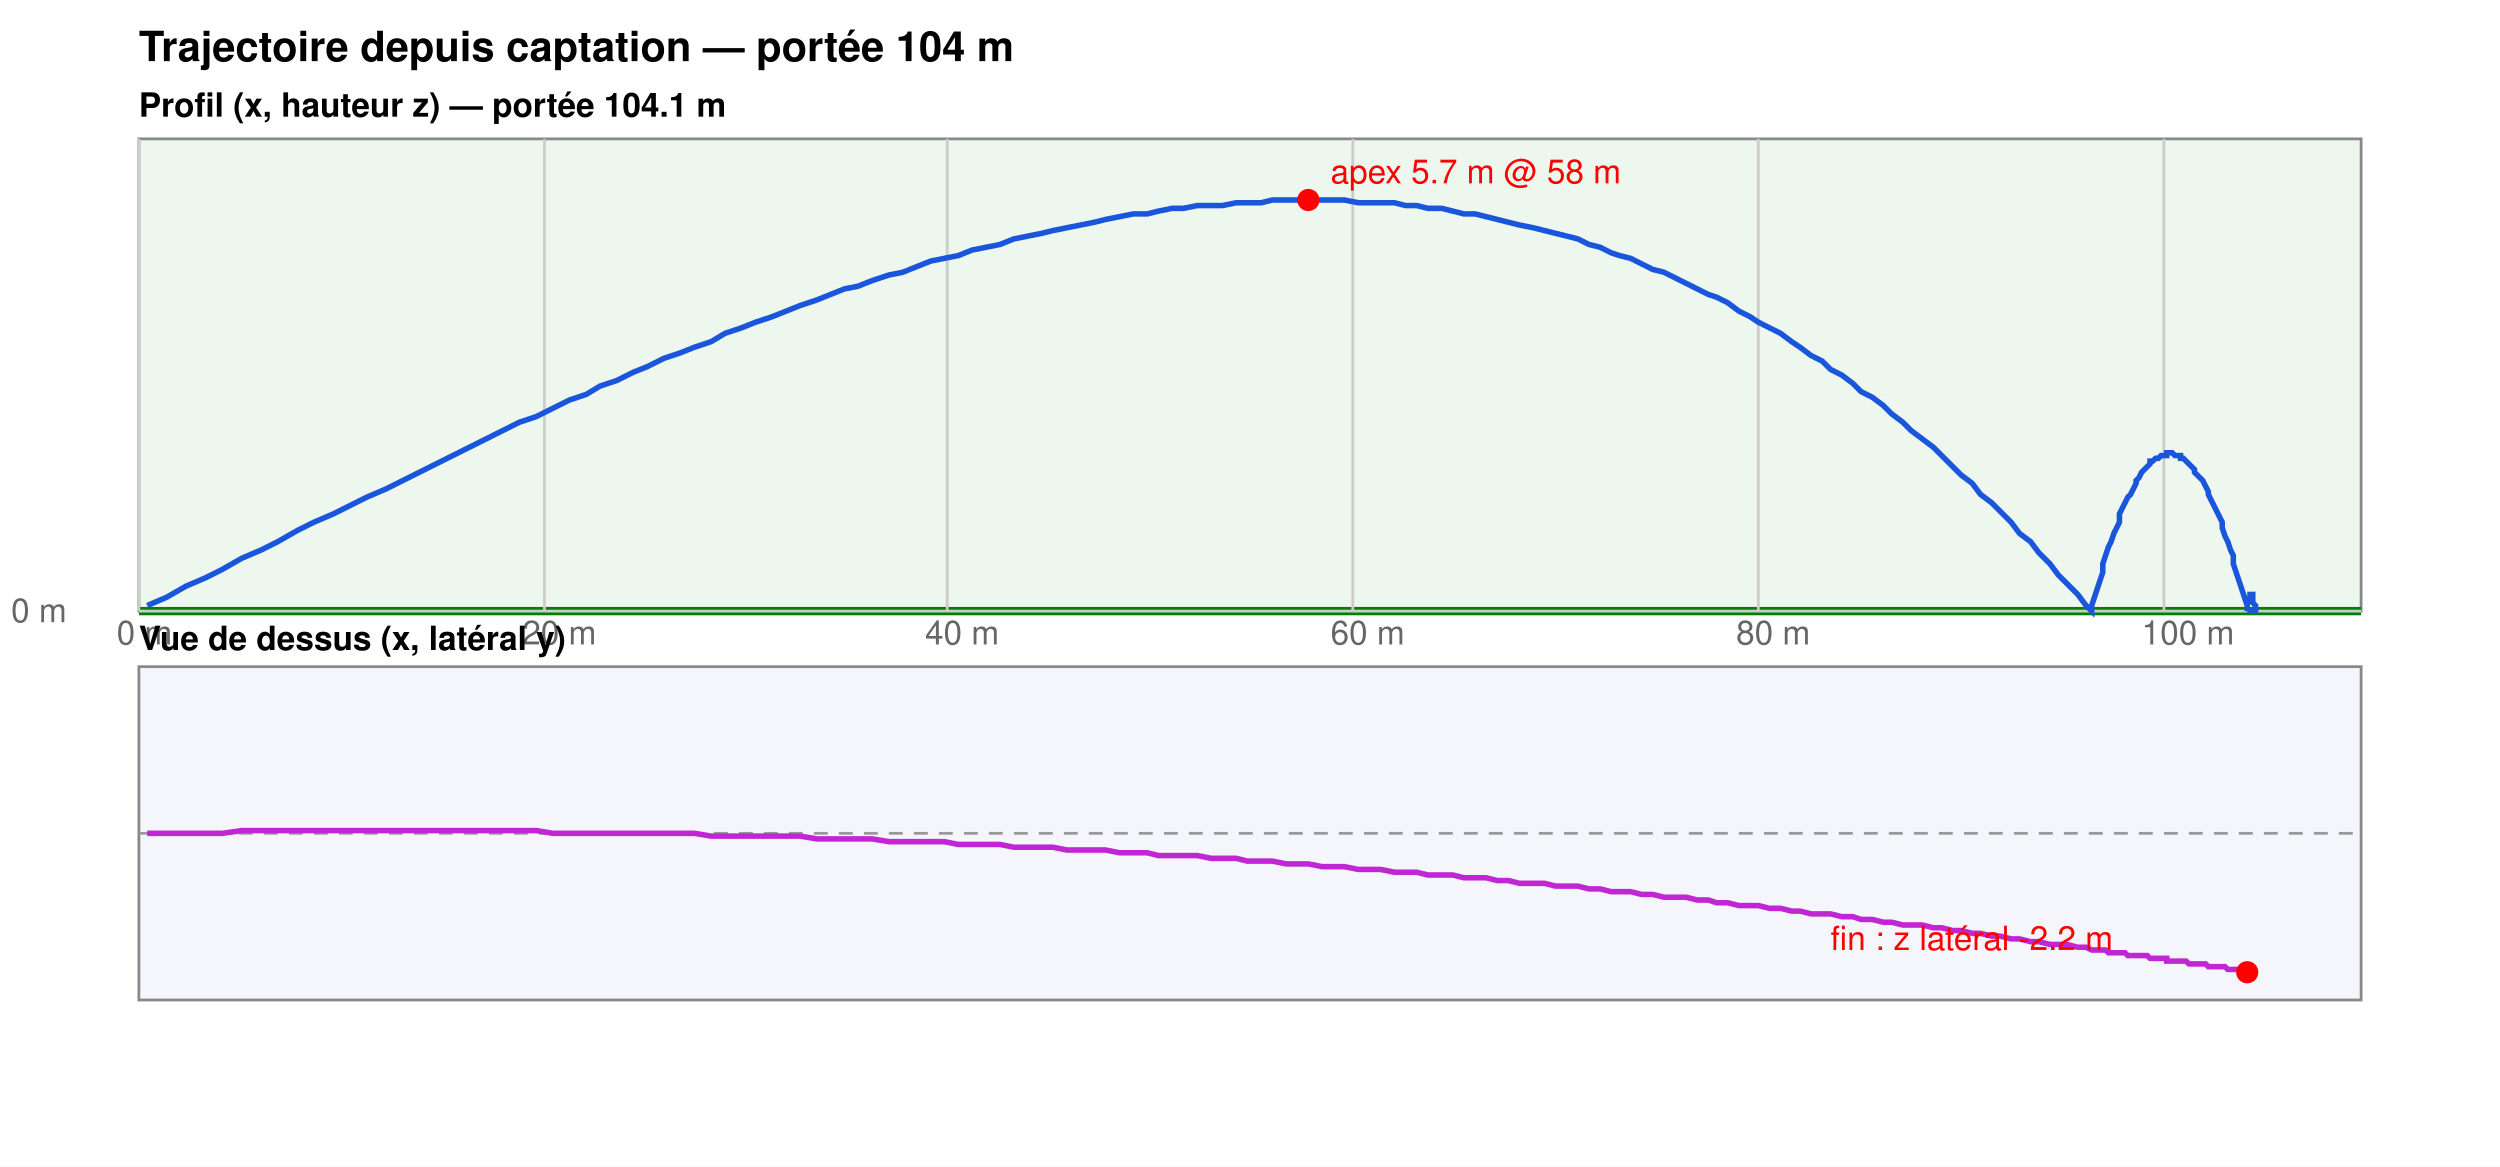
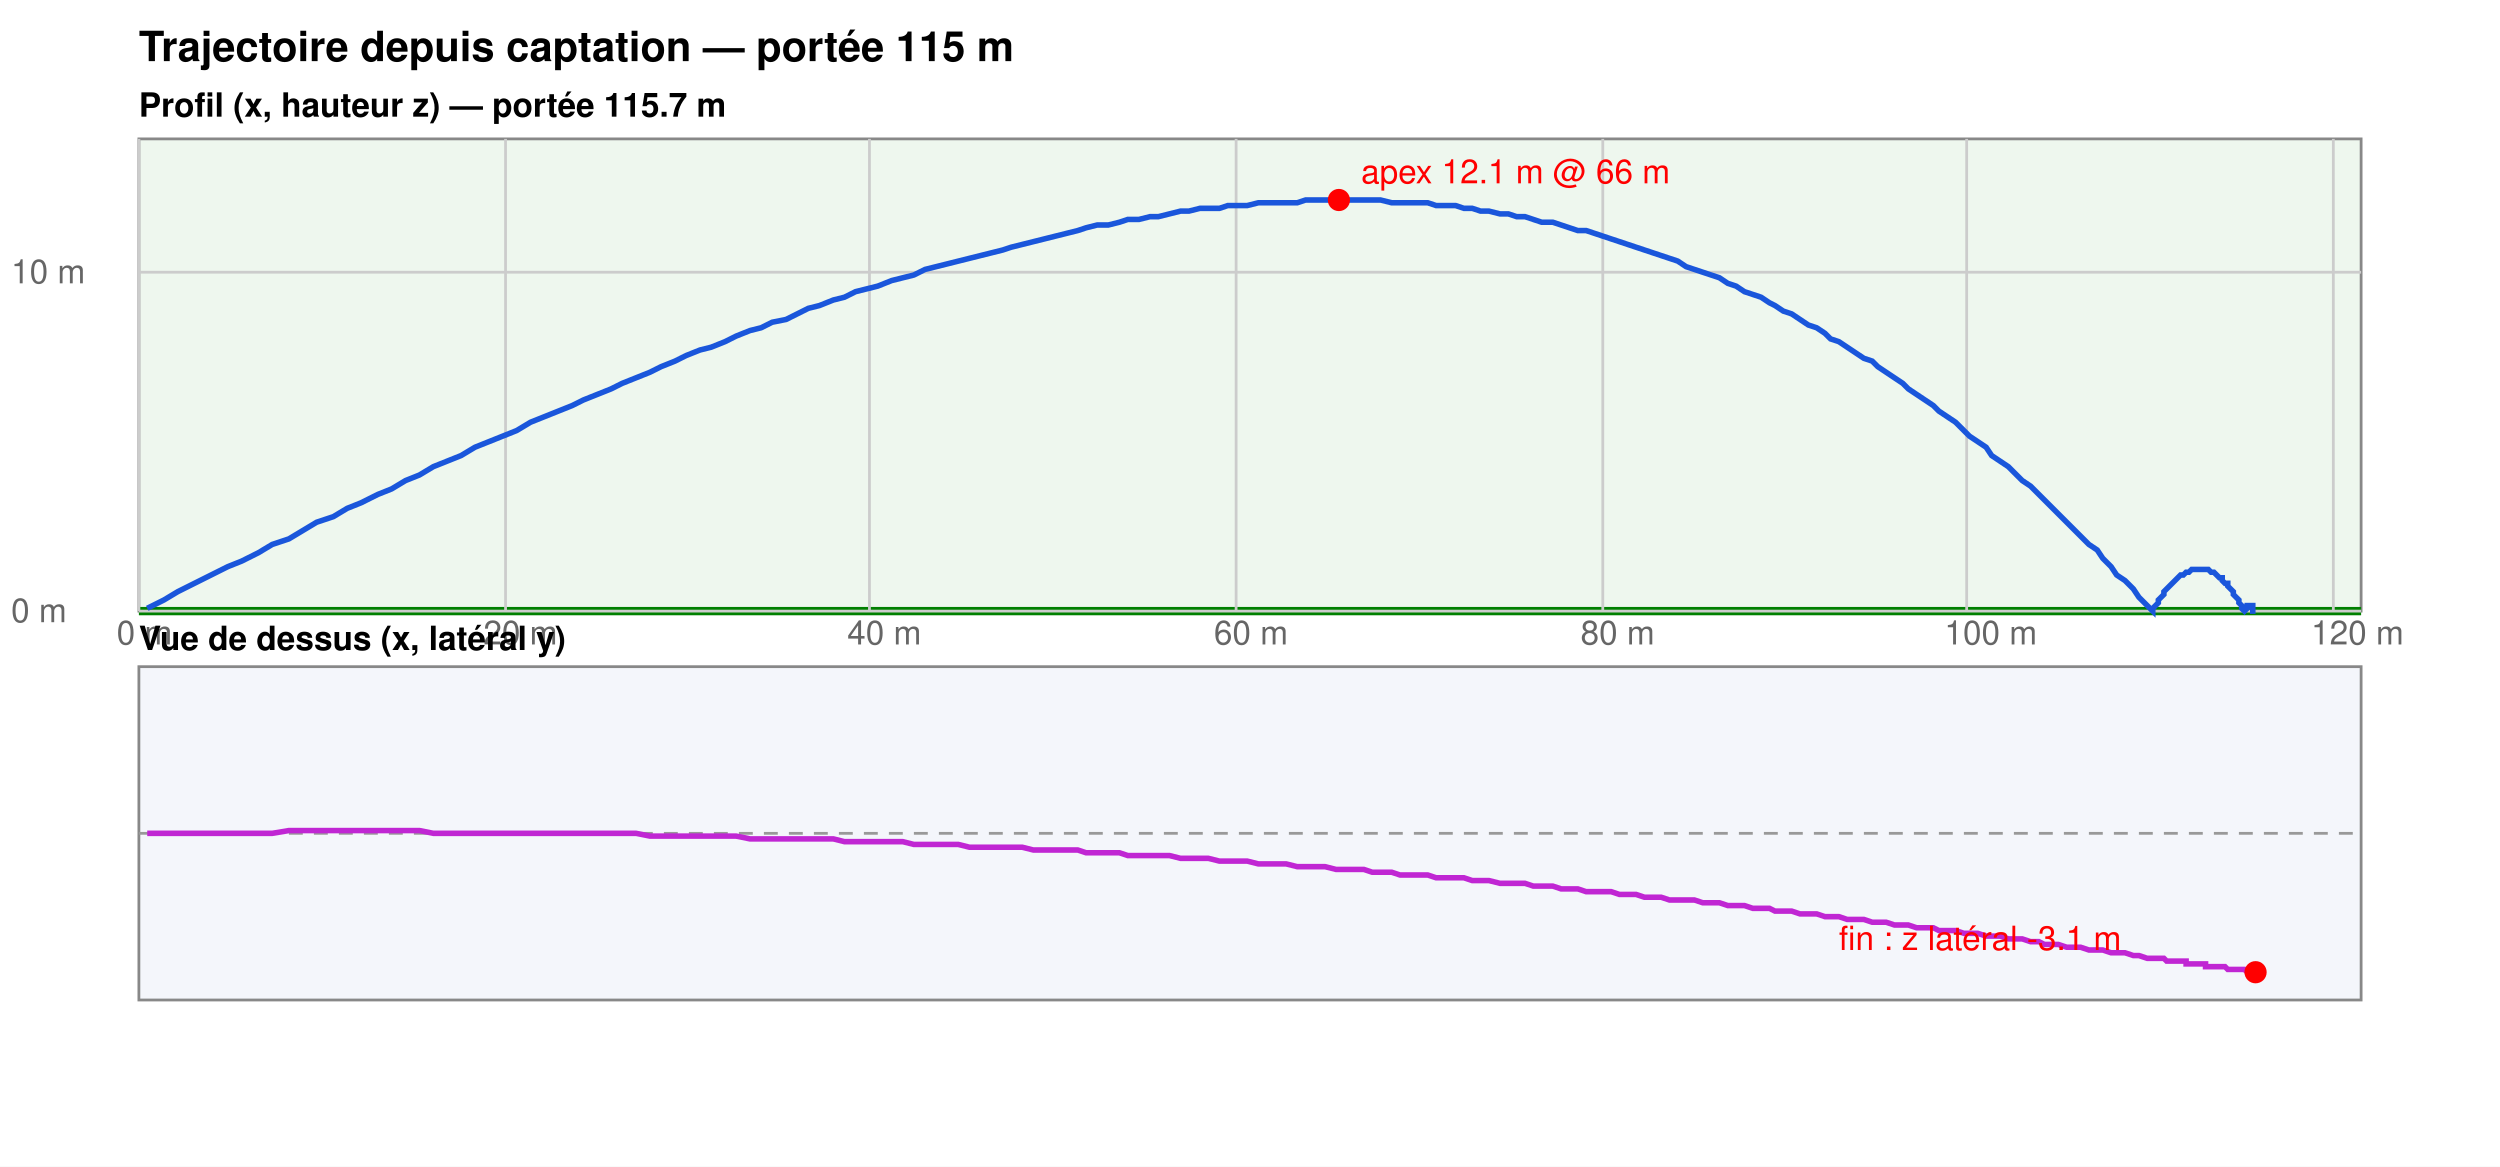
<svg xmlns="http://www.w3.org/2000/svg" width="900" height="420" font-family="Helvetica" font-size="12">
  <rect width="900" height="420" fill="white" />
-   <text x="50" y="22" font-size="15" font-weight="bold">Trajectoire depuis captation — portée 104 m</text>
+   <text x="50" y="22" font-size="15" font-weight="bold">Trajectoire depuis captation — portée 115 m</text>
  <rect x="50" y="50" width="800" height="170" fill="#eef7ee" stroke="#888" />
  <line x1="50" y1="220" x2="850" y2="220" stroke="green" stroke-width="3" />
  <line x1="50" y1="220" x2="50" y2="50" stroke="#ccc" />
  <text x="42" y="232" fill="#666">0 m</text>
-   <line x1="196" y1="220" x2="196" y2="50" stroke="#ccc" />
-   <text x="188" y="232" fill="#666">20 m</text>
-   <line x1="341" y1="220" x2="341" y2="50" stroke="#ccc" />
-   <text x="333" y="232" fill="#666">40 m</text>
-   <line x1="487" y1="220" x2="487" y2="50" stroke="#ccc" />
-   <text x="479" y="232" fill="#666">60 m</text>
-   <line x1="633" y1="220" x2="633" y2="50" stroke="#ccc" />
-   <text x="625" y="232" fill="#666">80 m</text>
-   <line x1="779" y1="220" x2="779" y2="50" stroke="#ccc" />
-   <text x="771" y="232" fill="#666">100 m</text>
+   <line x1="182" y1="220" x2="182" y2="50" stroke="#ccc" />
+   <text x="174" y="232" fill="#666">20 m</text>
+   <line x1="313" y1="220" x2="313" y2="50" stroke="#ccc" />
+   <text x="305" y="232" fill="#666">40 m</text>
+   <line x1="445" y1="220" x2="445" y2="50" stroke="#ccc" />
+   <text x="437" y="232" fill="#666">60 m</text>
+   <line x1="577" y1="220" x2="577" y2="50" stroke="#ccc" />
+   <text x="569" y="232" fill="#666">80 m</text>
+   <line x1="708" y1="220" x2="708" y2="50" stroke="#ccc" />
+   <text x="700" y="232" fill="#666">100 m</text>
+   <line x1="840" y1="220" x2="840" y2="50" stroke="#ccc" />
+   <text x="832" y="232" fill="#666">120 m</text>
  <line x1="50" y1="220" x2="850" y2="220" stroke="#ccc" />
  <text x="4" y="224" fill="#666">0 m</text>
-   <polyline fill="none" stroke="#1a56db" stroke-width="2" points="53,218 60,215 67,211 74,208 80,205 87,201 94,198 100,195 107,191 113,188 120,185 126,182 132,179 139,176 145,173 151,170 157,167 163,164 169,161 175,158 181,155 187,152 193,150 199,147 205,144 211,142 216,139 222,137 228,134 233,132 239,129 245,127 250,125 256,123 261,120 267,118 272,116 278,114 283,112 288,110 294,108 299,106 304,104 309,103 314,101 320,99 325,98 330,96 335,94 340,93 345,92 350,90 355,89 360,88 365,86 370,85 375,84 379,83 384,82 389,81 394,80 398,79 403,78 408,77 413,77 417,76 422,75 426,75 431,74 436,74 440,74 445,73 449,73 454,73 458,72 463,72 467,72 471,72 476,72 480,72 484,72 489,73 493,73 497,73 502,73 506,74 510,74 514,75 519,75 523,76 527,77 531,77 535,78 539,79 543,80 547,81 552,82 556,83 560,84 564,85 568,86 572,88 576,89 580,91 583,92 587,93 591,95 595,97 599,98 603,100 607,102 611,104 615,106 618,107 622,109 626,112 630,114 633,116 637,118 641,120 645,123 648,125 652,128 656,130 659,133 663,135 667,138 670,141 674,143 678,146 681,149 685,152 688,155 692,158 696,161 699,164 703,168 706,171 710,174 713,178 717,181 720,184 724,188 727,192 731,195 734,199 738,203 741,207 744,210 748,214 751,218 753,220 753,218 754,215 755,212 756,209 757,206 757,203 758,200 759,197 760,195 761,192 762,190 763,188 763,185 764,183 765,181 766,179 767,178 768,176 769,174 769,173 770,172 771,170 772,169 773,168 774,167 774,166 775,166 776,165 777,165 778,164 779,164 780,164 780,163 781,163 782,163 783,164 784,164 785,164 785,165 786,165 787,166 788,167 789,168 790,169 790,170 791,171 792,172 793,173 794,175 795,177 795,178 796,180 797,182 798,184 799,186 800,188 800,190 801,193 802,195 803,198 804,200 804,203 805,206 806,209 807,212 808,215 809,218 809,220 809,220 809,219 809,218 809,217 809,216 810,216 810,215 810,215 810,214 810,214 810,214 810,214 811,214 811,214 811,214 811,215 811,215 811,216 811,216 811,217 812,218 812,219 812,220 812,220 812,220 812,220 812,220 812,220 812,220 812,220 812,220 811,220 811,220 811,220 811,220 811,220 811,220 811,220 811,220 811,220 811,220 811,220 811,220 811,220 811,220 811,220 811,220 811,220 811,220 811,220 811,220 811,220 811,220 811,220 811,220 811,220 811,220 810,220 810,220 810,220 810,220 810,220 810,220 810,220 810,220 810,220 810,220 810,220 810,220 810,220 810,220 810,220 810,220 810,220 810,220 810,220 810,220 810,220 810,220 810,220 810,220 810,220 810,220 810,220 810,220 810,220 810,220 810,220 810,220 810,220 810,220 810,220 810,220 810,220 810,220 810,220 810,220 810,220 810,220 810,220 810,220 810,220 810,220 810,220 810,220 810,220 810,220 810,220 810,220 810,220 809,220 809,220 809,220 809,220 809,220 809,220 809,220 809,220 809,220 809,220 809,220 809,220 809,220 809,220 809,220 809,220 809,220 809,220 809,220 809,220 809,220 809,220 809,220 809,220 809,220 809,220 809,220 809,220 809,220 809,220 809,220 809,220 809,220 809,220 809,220 809,220 809,220 809,220 809,220 809,220 809,220 809,220 809,220 809,220 809,220 809,220 809,220 809,220 809,220 809,220 809,220 809,220 809,220 809,220 809,220 809,220 809,220 809,220 809,220 809,220 809,220 809,220 809,220 809,220 809,220 809,220 809,220 809,220 809,220 809,220 809,220 809,220 809,220 809,220 809,220 809,220 809,220 809,220 809,220 809,220 809,220 809,220 809,220 809,220 809,220 809,220 809,220 809,220 809,220 809,220 809,220 809,220 809,220 809,220 809,220 809,220 809,220 809,220 809,220 809,220 809,220 809,220 809,220 809,220 809,220 809,220 809,220 809,220 809,220 809,220 809,220 809,220 809,220 809,220 809,220 809,220 809,220 809,220 809,220 809,220 809,220 809,220 809,220 809,220 809,220 809,220 809,220 809,220 809,220 809,220 809,220 809,220 809,220 809,220 809,220 809,220 809,220 809,220 809,220 809,220 809,220 809,220 809,220 809,220 809,220 809,220 809,220 809,220 809,220 809,220 809,220 809,220 809,220 809,220 809,220 809,220 809,220 809,220 809,220 809,220 809,220 809,220 809,220 809,220 809,220 809,220 809,220 809,220 809,220 809,220 809,220 809,220 809,220 809,220 809,220 809,220 809,220 809,220 809,220 809,220 809,220 809,220 809,220 809,220 809,220 809,220 809,220 809,220 809,220 809,220 809,220 809,220 809,220 809,220 809,220 809,220 809,220 809,220 809,220 809,220 809,220 809,220 809,220 809,220 809,220 809,220 809,220 809,220 809,220 809,220 809,220 809,220 809,220 809,220 809,220 809,220 809,220 809,220 809,220 809,220 809,220 809,220 809,220 809,220 809,220 809,220 809,220 809,220 809,220 809,220 809,220 809,220 809,220 809,220 809,220 809,220 809,220 809,220 809,220 809,220 809,220 809,220 809,220 809,220 809,220 809,220 809,220 809,220 809,220 809,220 809,220 809,220 809,220 809,220 809,220 809,220 809,220 809,220 809,220 809,220 809,220 809,220 809,220 809,220 809,220 809,220 809,220 809,220 809,220 809,220 809,220 809,220 809,220 809,220 809,220 809,220 809,220 809,220 809,220 809,220 809,220 809,220 809,220 809,220 809,220 809,220 809,220 809,220 809,220 809,220 809,220 809,220 809,220 809,220 809,220 809,220 809,220 809,220 809,220 809,220 809,220 809,220 809,220 809,220 809,220 809,220 809,220 809,220 809,220 809,220 809,220 809,220 809,220 809,220 809,220 809,220 809,220 809,220 809,220 809,220 809,220 809,220 809,220 809,220 809,220 809,220 809,220 809,220 809,220 809,220 809,220 809,220 809,220 809,220 809,220 809,220 809,220 809,220 809,220 809,220 809,220 809,220 809,220 809,220 809,220 809,220 809,220 809,220 809,220 809,220 809,220 809,220 809,220 809,220 809,220 809,220 809,220 809,220 809,220 809,220 809,220 809,220 809,220 809,220 809,220 809,220 809,220 809,220 809,220 809,220 809,220 809,220 809,220 809,220 809,220 809,220 809,220 809,220 809,220 809,220 809,220 809,220 809,220 809,220 809,220 809,220 809,220 809,220 809,220 809,220 809,220 809,220 809,220 809,220 809,220 809,220 809,220 809,220 809,220 809,220 809,220 809,220 809,220 809,220 809,220 809,220 809,220 809,220 809,220 809,220 809,220 809,220 809,220 809,220 809,220 809,220 809,220 809,220 809,220 809,220 809,220 809,220 809,220 809,220 809,220 809,220 809,220 809,220 809,220 809,220 809,220 809,220 809,220 809,220 809,220 809,220 809,220 809,220 809,220 809,220 809,220 809,220 809,220 809,220 809,220 809,220 809,220 809,220 809,220 809,220 809,220 809,220 809,220 809,220 809,220 809,220 809,220 809,220 809,220 809,220 809,220 809,220 809,220 809,220 809,220 809,220 809,220 809,220 809,220 809,220 809,220 809,220 809,220 809,220 809,220 809,220 809,220 809,220 809,220 809,220 809,220 809,220 809,220 809,220 809,220 809,220 809,220 809,220 809,220 809,220 809,220 809,220 809,220 809,220 809,220 809,220 809,220 809,220 809,220 809,220 809,220 809,220 809,220 809,220 809,220 809,220 809,220 809,220 809,220 809,220 809,220 809,220 809,220 809,220 809,220 809,220 809,220 809,220 809,220 809,220 809,220 809,220 809,220 809,220 809,220 809,220 809,220 809,220 809,220 809,220 809,220 809,220 809,220 809,220 809,220 809,220 809,220 809,220 809,220 809,220 809,220 809,220 809,220 809,220 809,220 809,220 809,220 809,220 809,220 809,220 809,220 809,220 809,220 809,220 809,220 809,220 809,220 809,220 809,220 809,220 809,220 809,220 809,220 809,220 809,220 809,220 809,220 809,220 809,220 809,220 809,220 809,220 809,220 809,220 809,220 809,220 809,220 809,220 809,220 809,220 809,220 809,220 809,220 809,220 809,220 809,220 809,220 809,220 809,220 809,220 809,220 809,220 809,220 809,220 809,220 809,220 809,220 809,220 809,220 809,220 809,220 809,220 809,220 809,220 809,220 809,220 809,220 809,220 809,220 809,220 809,220 809,220 809,220 809,220 809,220 809,220 809,220 809,220 809,220 809,220 809,220 809,220 809,220 809,220 809,220 809,220 809,220 809,220 809,220 809,220 809,220 809,220 809,220 809,220 809,220 809,220 809,220 809,220 809,220 809,220 809,220 809,220 809,220 809,220 809,220 809,220 809,220 809,220 809,220 809,220 809,220 809,220 809,220 809,220 809,220 809,220 809,220 809,220 809,220 809,220 809,220 809,220 809,220 809,220 809,220 809,220 809,220 809,220 809,220 809,220 809,220 809,220 809,220 809,220 809,220 809,220 809,220 809,220 809,220 809,220 809,220 809,220 809,220 809,220 809,220 809,220 809,220 809,220 809,220 809,220 809,220 809,220 809,220 809,220 809,220 809,220 809,220 809,220 809,220 809,220 809,220 809,220 809,220 809,220 809,220 809,220 809,220 809,220 809,220 809,220 809,220 809,220 809,220 809,220 809,220 809,220 809,220 809,220 809,220 809,220 809,220 809,220 809,220 809,220 809,220 809,220 809,220 809,220 809,220 809,220 809,220 809,220 809,220 809,220 809,220 809,220 809,220 809,220 809,220 809,220 809,220 809,220 809,220 809,220 809,220 809,220 809,220 809,220 809,220 809,220 809,220 809,220 809,220 809,220 809,220 809,220 809,220 809,220 809,220 809,220 809,220 809,220 809,220 809,220 809,220 809,220 809,220 809,220 809,220 809,220 809,220 809,220 809,220 809,220 809,220 809,220 809,220 809,220 809,220 809,220 809,220 809,220 809,220 809,220 809,220 809,220 809,220 809,220 809,220 809,220 809,220 809,220 809,220 809,220 809,220 809,220 809,220 809,220 809,220 809,220 809,220 809,220 809,220 809,220 809,220 809,220 809,220 809,220 809,220 809,220 809,220 809,220 809,220 809,220 " />
-   <circle cx="471" cy="72" r="4" fill="red" />
-   <text x="479" y="66" fill="red">apex 5.7 m @ 58 m</text>
-   <text x="50" y="42" font-weight="bold">Profil (x, hauteur z) — portée 104.1 m</text>
+   <line x1="50" y1="98" x2="850" y2="98" stroke="#ccc" />
+   <text x="4" y="102" fill="#666">10 m</text>
+   <polyline fill="none" stroke="#1a56db" stroke-width="2" points="53,219 59,216 64,213 70,210 76,207 82,204 87,202 93,199 98,196 104,194 109,191 114,188 120,186 125,183 130,181 136,178 141,176 146,173 151,171 156,168 161,166 166,164 171,161 176,159 181,157 186,155 191,152 196,150 201,148 206,146 210,144 215,142 220,140 224,138 229,136 234,134 238,132 243,130 247,128 252,126 256,125 261,123 265,121 270,119 274,118 278,116 283,115 287,113 291,111 295,110 300,108 304,107 308,105 312,104 316,103 321,101 325,100 329,99 333,97 337,96 341,95 345,94 349,93 353,92 357,91 361,90 364,89 368,88 372,87 376,86 380,85 384,84 388,83 391,82 395,81 399,81 403,80 406,79 410,79 414,78 417,78 421,77 425,76 428,76 432,75 435,75 439,75 442,74 446,74 449,74 453,73 456,73 460,73 463,73 467,73 470,72 474,72 477,72 481,72 484,72 487,72 491,72 494,72 497,72 501,73 504,73 507,73 511,73 514,73 517,74 520,74 524,74 527,75 530,75 533,76 536,76 540,77 543,77 546,78 549,78 552,79 555,80 559,80 562,81 565,82 568,83 571,83 574,84 577,85 580,86 583,87 586,88 589,89 592,90 595,91 598,92 601,93 604,94 607,96 610,97 613,98 616,99 619,100 622,102 625,103 628,105 631,106 634,107 637,109 639,110 642,112 645,113 648,115 651,117 654,118 657,120 659,122 662,123 665,125 668,127 671,129 674,130 676,132 679,134 682,136 685,138 687,140 690,142 693,144 696,146 698,148 701,150 704,152 707,155 709,157 712,159 715,161 717,164 720,166 723,168 726,171 728,173 731,175 734,178 736,180 739,183 741,185 744,188 747,191 749,193 752,196 755,198 757,201 760,204 762,207 765,209 768,212 770,215 773,218 775,220 775,219 776,218 777,217 777,216 778,215 779,214 779,213 780,212 781,211 781,211 782,210 783,209 783,209 784,208 785,207 785,207 786,207 787,206 787,206 788,206 789,205 789,205 790,205 791,205 791,205 792,205 792,205 793,205 794,205 794,205 795,205 796,206 796,206 797,206 798,207 798,207 799,208 800,208 800,209 801,210 802,210 802,211 803,212 804,213 804,214 805,215 806,216 806,217 807,218 807,219 808,220 808,220 808,220 809,219 809,219 809,218 809,218 809,218 809,218 810,218 810,218 810,218 810,218 810,218 810,218 811,218 811,218 811,219 811,219 811,219 811,220 812,220 812,220 812,220 812,220 812,220 812,220 812,220 812,220 812,220 812,220 812,220 812,220 812,220 812,220 812,220 812,220 812,220 812,220 812,220 812,220 812,220 812,220 812,220 812,220 812,220 812,220 812,220 812,220 812,220 812,220 812,220 812,220 812,220 812,220 812,220 812,220 812,220 812,220 812,220 812,220 812,220 812,220 812,220 812,220 812,220 812,220 812,220 812,220 812,220 812,220 812,220 812,220 812,220 " />
+   <circle cx="482" cy="72" r="4" fill="red" />
+   <text x="490" y="66" fill="red">apex 12.1 m @ 66 m</text>
+   <text x="50" y="42" font-weight="bold">Profil (x, hauteur z) — portée 115.7 m</text>
  <rect x="50" y="240" width="800" height="120" fill="#f4f6fb" stroke="#888" />
  <line x1="50" y1="300" x2="850" y2="300" stroke="#999" stroke-dasharray="5,4" />
-   <polyline fill="none" stroke="#c026d3" stroke-width="2" points="53,300 60,300 67,300 74,300 80,300 87,299 94,299 100,299 107,299 113,299 120,299 126,299 132,299 139,299 145,299 151,299 157,299 163,299 169,299 175,299 181,299 187,299 193,299 199,300 205,300 211,300 216,300 222,300 228,300 233,300 239,300 245,300 250,300 256,301 261,301 267,301 272,301 278,301 283,301 288,301 294,302 299,302 304,302 309,302 314,302 320,303 325,303 330,303 335,303 340,303 345,304 350,304 355,304 360,304 365,305 370,305 375,305 379,305 384,306 389,306 394,306 398,306 403,307 408,307 413,307 417,308 422,308 426,308 431,308 436,309 440,309 445,309 449,310 454,310 458,310 463,311 467,311 471,311 476,312 480,312 484,312 489,313 493,313 497,313 502,314 506,314 510,314 514,315 519,315 523,315 527,316 531,316 535,316 539,317 543,317 547,318 552,318 556,318 560,319 564,319 568,319 572,320 576,320 580,321 583,321 587,321 591,322 595,322 599,323 603,323 607,323 611,324 615,324 618,325 622,325 626,326 630,326 633,326 637,327 641,327 645,328 648,328 652,329 656,329 659,329 663,330 667,330 670,331 674,331 678,332 681,332 685,333 688,333 692,333 696,334 699,334 703,335 706,335 710,336 713,336 717,337 720,337 724,338 727,338 731,339 734,339 738,340 741,340 744,340 748,341 751,341 753,342 753,342 754,342 755,342 756,342 757,342 757,342 758,342 759,343 760,343 761,343 762,343 763,343 763,343 764,343 765,343 766,344 767,344 768,344 769,344 769,344 770,344 771,344 772,344 773,344 774,345 774,345 775,345 776,345 777,345 778,345 779,345 780,345 780,346 781,346 782,346 783,346 784,346 785,346 785,346 786,346 787,346 788,347 789,347 790,347 790,347 791,347 792,347 793,347 794,347 795,348 795,348 796,348 797,348 798,348 799,348 800,348 800,348 801,348 802,349 803,349 804,349 804,349 805,349 806,349 807,349 808,349 809,350 809,350 809,350 809,350 809,350 809,350 809,350 810,350 810,350 810,350 810,350 810,350 810,350 810,350 811,350 811,350 811,350 811,350 811,350 811,350 811,350 811,350 812,350 812,350 812,350 812,350 812,350 812,350 812,350 812,350 812,350 812,350 812,350 811,350 811,350 811,350 811,350 811,350 811,350 811,350 811,350 811,350 811,350 811,350 811,350 811,350 811,350 811,350 811,350 811,350 811,350 811,350 811,350 811,350 811,350 811,350 811,350 811,350 811,350 810,350 810,350 810,350 810,350 810,350 810,350 810,350 810,350 810,350 810,350 810,350 810,350 810,350 810,350 810,350 810,350 810,350 810,350 810,350 810,350 810,350 810,350 810,350 810,350 810,350 810,350 810,350 810,350 810,350 810,350 810,350 810,350 810,350 810,350 810,350 810,350 810,350 810,350 810,350 810,350 810,350 810,350 810,350 810,350 810,350 810,350 810,350 810,350 810,350 810,350 810,350 810,350 810,350 809,350 809,350 809,350 809,350 809,350 809,350 809,350 809,350 809,350 809,350 809,350 809,350 809,350 809,350 809,350 809,350 809,350 809,350 809,350 809,350 809,350 809,350 809,350 809,350 809,350 809,350 809,350 809,350 809,350 809,350 809,350 809,350 809,350 809,350 809,350 809,350 809,350 809,350 809,350 809,350 809,350 809,350 809,350 809,350 809,350 809,350 809,350 809,350 809,350 809,350 809,350 809,350 809,350 809,350 809,350 809,350 809,350 809,350 809,350 809,350 809,350 809,350 809,350 809,350 809,350 809,350 809,350 809,350 809,350 809,350 809,350 809,350 809,350 809,350 809,350 809,350 809,350 809,350 809,350 809,350 809,350 809,350 809,350 809,350 809,350 809,350 809,350 809,350 809,350 809,350 809,350 809,350 809,350 809,350 809,350 809,350 809,350 809,350 809,350 809,350 809,350 809,350 809,350 809,350 809,350 809,350 809,350 809,350 809,350 809,350 809,350 809,350 809,350 809,350 809,350 809,350 809,350 809,350 809,350 809,350 809,350 809,350 809,350 809,350 809,350 809,350 809,350 809,350 809,350 809,350 809,350 809,350 809,350 809,350 809,350 809,350 809,350 809,350 809,350 809,350 809,350 809,350 809,350 809,350 809,350 809,350 809,350 809,350 809,350 809,350 809,350 809,350 809,350 809,350 809,350 809,350 809,350 809,350 809,350 809,350 809,350 809,350 809,350 809,350 809,350 809,350 809,350 809,350 809,350 809,350 809,350 809,350 809,350 809,350 809,350 809,350 809,350 809,350 809,350 809,350 809,350 809,350 809,350 809,350 809,350 809,350 809,350 809,350 809,350 809,350 809,350 809,350 809,350 809,350 809,350 809,350 809,350 809,350 809,350 809,350 809,350 809,350 809,350 809,350 809,350 809,350 809,350 809,350 809,350 809,350 809,350 809,350 809,350 809,350 809,350 809,350 809,350 809,350 809,350 809,350 809,350 809,350 809,350 809,350 809,350 809,350 809,350 809,350 809,350 809,350 809,350 809,350 809,350 809,350 809,350 809,350 809,350 809,350 809,350 809,350 809,350 809,350 809,350 809,350 809,350 809,350 809,350 809,350 809,350 809,350 809,350 809,350 809,350 809,350 809,350 809,350 809,350 809,350 809,350 809,350 809,350 809,350 809,350 809,350 809,350 809,350 809,350 809,350 809,350 809,350 809,350 809,350 809,350 809,350 809,350 809,350 809,350 809,350 809,350 809,350 809,350 809,350 809,350 809,350 809,350 809,350 809,350 809,350 809,350 809,350 809,350 809,350 809,350 809,350 809,350 809,350 809,350 809,350 809,350 809,350 809,350 809,350 809,350 809,350 809,350 809,350 809,350 809,350 809,350 809,350 809,350 809,350 809,350 809,350 809,350 809,350 809,350 809,350 809,350 809,350 809,350 809,350 809,350 809,350 809,350 809,350 809,350 809,350 809,350 809,350 809,350 809,350 809,350 809,350 809,350 809,350 809,350 809,350 809,350 809,350 809,350 809,350 809,350 809,350 809,350 809,350 809,350 809,350 809,350 809,350 809,350 809,350 809,350 809,350 809,350 809,350 809,350 809,350 809,350 809,350 809,350 809,350 809,350 809,350 809,350 809,350 809,350 809,350 809,350 809,350 809,350 809,350 809,350 809,350 809,350 809,350 809,350 809,350 809,350 809,350 809,350 809,350 809,350 809,350 809,350 809,350 809,350 809,350 809,350 809,350 809,350 809,350 809,350 809,350 809,350 809,350 809,350 809,350 809,350 809,350 809,350 809,350 809,350 809,350 809,350 809,350 809,350 809,350 809,350 809,350 809,350 809,350 809,350 809,350 809,350 809,350 809,350 809,350 809,350 809,350 809,350 809,350 809,350 809,350 809,350 809,350 809,350 809,350 809,350 809,350 809,350 809,350 809,350 809,350 809,350 809,350 809,350 809,350 809,350 809,350 809,350 809,350 809,350 809,350 809,350 809,350 809,350 809,350 809,350 809,350 809,350 809,350 809,350 809,350 809,350 809,350 809,350 809,350 809,350 809,350 809,350 809,350 809,350 809,350 809,350 809,350 809,350 809,350 809,350 809,350 809,350 809,350 809,350 809,350 809,350 809,350 809,350 809,350 809,350 809,350 809,350 809,350 809,350 809,350 809,350 809,350 809,350 809,350 809,350 809,350 809,350 809,350 809,350 809,350 809,350 809,350 809,350 809,350 809,350 809,350 809,350 809,350 809,350 809,350 809,350 809,350 809,350 809,350 809,350 809,350 809,350 809,350 809,350 809,350 809,350 809,350 809,350 809,350 809,350 809,350 809,350 809,350 809,350 809,350 809,350 809,350 809,350 809,350 809,350 809,350 809,350 809,350 809,350 809,350 809,350 809,350 809,350 809,350 809,350 809,350 809,350 809,350 809,350 809,350 809,350 809,350 809,350 809,350 809,350 809,350 809,350 809,350 809,350 809,350 809,350 809,350 809,350 809,350 809,350 809,350 809,350 809,350 809,350 809,350 809,350 809,350 809,350 809,350 809,350 809,350 809,350 809,350 809,350 809,350 809,350 809,350 809,350 809,350 809,350 809,350 809,350 809,350 809,350 809,350 809,350 809,350 809,350 809,350 809,350 809,350 809,350 809,350 809,350 809,350 809,350 809,350 809,350 809,350 809,350 809,350 809,350 809,350 809,350 809,350 809,350 809,350 809,350 809,350 809,350 809,350 809,350 809,350 809,350 809,350 809,350 809,350 809,350 809,350 809,350 809,350 809,350 809,350 809,350 809,350 809,350 809,350 809,350 809,350 809,350 809,350 809,350 809,350 809,350 809,350 809,350 809,350 809,350 809,350 809,350 809,350 809,350 809,350 809,350 809,350 809,350 809,350 809,350 809,350 809,350 809,350 809,350 809,350 809,350 809,350 809,350 809,350 809,350 809,350 809,350 809,350 809,350 809,350 809,350 809,350 809,350 809,350 809,350 809,350 809,350 809,350 809,350 809,350 809,350 809,350 809,350 809,350 809,350 809,350 809,350 809,350 809,350 809,350 809,350 809,350 809,350 809,350 809,350 809,350 809,350 809,350 809,350 809,350 809,350 809,350 809,350 809,350 809,350 809,350 809,350 809,350 809,350 809,350 809,350 809,350 809,350 809,350 809,350 809,350 809,350 809,350 809,350 809,350 809,350 809,350 809,350 809,350 809,350 809,350 809,350 809,350 809,350 809,350 809,350 809,350 809,350 809,350 809,350 809,350 809,350 809,350 809,350 809,350 809,350 809,350 809,350 809,350 809,350 809,350 809,350 809,350 809,350 809,350 809,350 809,350 809,350 809,350 809,350 809,350 809,350 809,350 809,350 809,350 809,350 809,350 809,350 809,350 809,350 809,350 809,350 809,350 809,350 809,350 809,350 809,350 809,350 809,350 809,350 809,350 809,350 809,350 809,350 809,350 809,350 809,350 809,350 809,350 809,350 809,350 809,350 809,350 809,350 809,350 809,350 809,350 809,350 809,350 809,350 809,350 809,350 809,350 809,350 809,350 809,350 809,350 809,350 809,350 809,350 809,350 809,350 809,350 809,350 809,350 809,350 809,350 809,350 809,350 809,350 809,350 809,350 809,350 809,350 809,350 809,350 809,350 " />
-   <circle cx="809" cy="350" r="4" fill="red" />
-   <text x="659" y="342" fill="red">fin : z latéral -2.2 m</text>
+   <polyline fill="none" stroke="#c026d3" stroke-width="2" points="53,300 59,300 64,300 70,300 76,300 82,300 87,300 93,300 98,300 104,299 109,299 114,299 120,299 125,299 130,299 136,299 141,299 146,299 151,299 156,300 161,300 166,300 171,300 176,300 181,300 186,300 191,300 196,300 201,300 206,300 210,300 215,300 220,300 224,300 229,300 234,301 238,301 243,301 247,301 252,301 256,301 261,301 265,301 270,302 274,302 278,302 283,302 287,302 291,302 295,302 300,302 304,303 308,303 312,303 316,303 321,303 325,303 329,304 333,304 337,304 341,304 345,304 349,305 353,305 357,305 361,305 364,305 368,305 372,306 376,306 380,306 384,306 388,306 391,307 395,307 399,307 403,307 406,308 410,308 414,308 417,308 421,308 425,309 428,309 432,309 435,309 439,310 442,310 446,310 449,310 453,311 456,311 460,311 463,311 467,312 470,312 474,312 477,312 481,313 484,313 487,313 491,313 494,314 497,314 501,314 504,315 507,315 511,315 514,315 517,316 520,316 524,316 527,316 530,317 533,317 536,317 540,318 543,318 546,318 549,318 552,319 555,319 559,319 562,320 565,320 568,320 571,321 574,321 577,321 580,321 583,322 586,322 589,322 592,323 595,323 598,323 601,324 604,324 607,324 610,324 613,325 616,325 619,325 622,326 625,326 628,326 631,327 634,327 637,327 639,328 642,328 645,328 648,329 651,329 654,329 657,330 659,330 662,330 665,331 668,331 671,331 674,332 676,332 679,332 682,333 685,333 687,333 690,334 693,334 696,334 698,335 701,335 704,335 707,336 709,336 712,336 715,337 717,337 720,337 723,338 726,338 728,338 731,339 734,339 736,340 739,340 741,340 744,341 747,341 749,341 752,342 755,342 757,342 760,343 762,343 765,343 768,344 770,344 773,345 775,345 775,345 776,345 777,345 777,345 778,345 779,345 779,345 780,346 781,346 781,346 782,346 783,346 783,346 784,346 785,346 785,346 786,346 787,346 787,347 788,347 789,347 789,347 790,347 791,347 791,347 792,347 792,347 793,347 794,347 794,348 795,348 796,348 796,348 797,348 798,348 798,348 799,348 800,348 800,348 801,348 802,349 802,349 803,349 804,349 804,349 805,349 806,349 806,349 807,349 807,349 808,349 808,349 808,349 809,350 809,350 809,350 809,350 809,350 809,350 810,350 810,350 810,350 810,350 810,350 810,350 811,350 811,350 811,350 811,350 811,350 811,350 812,350 812,350 812,350 812,350 812,350 812,350 812,350 812,350 812,350 812,350 812,350 812,350 812,350 812,350 812,350 812,350 812,350 812,350 812,350 812,350 812,350 812,350 812,350 812,350 812,350 812,350 812,350 812,350 812,350 812,350 812,350 812,350 812,350 812,350 812,350 812,350 812,350 812,350 812,350 812,350 812,350 812,350 812,350 812,350 812,350 812,350 812,350 812,350 812,350 812,350 812,350 812,350 812,350 " />
+   <circle cx="812" cy="350" r="4" fill="red" />
+   <text x="662" y="342" fill="red">fin : z latéral -3.1 m</text>
  <text x="50" y="234" font-weight="bold">Vue de dessus (x, latéral y)</text>
</svg>
